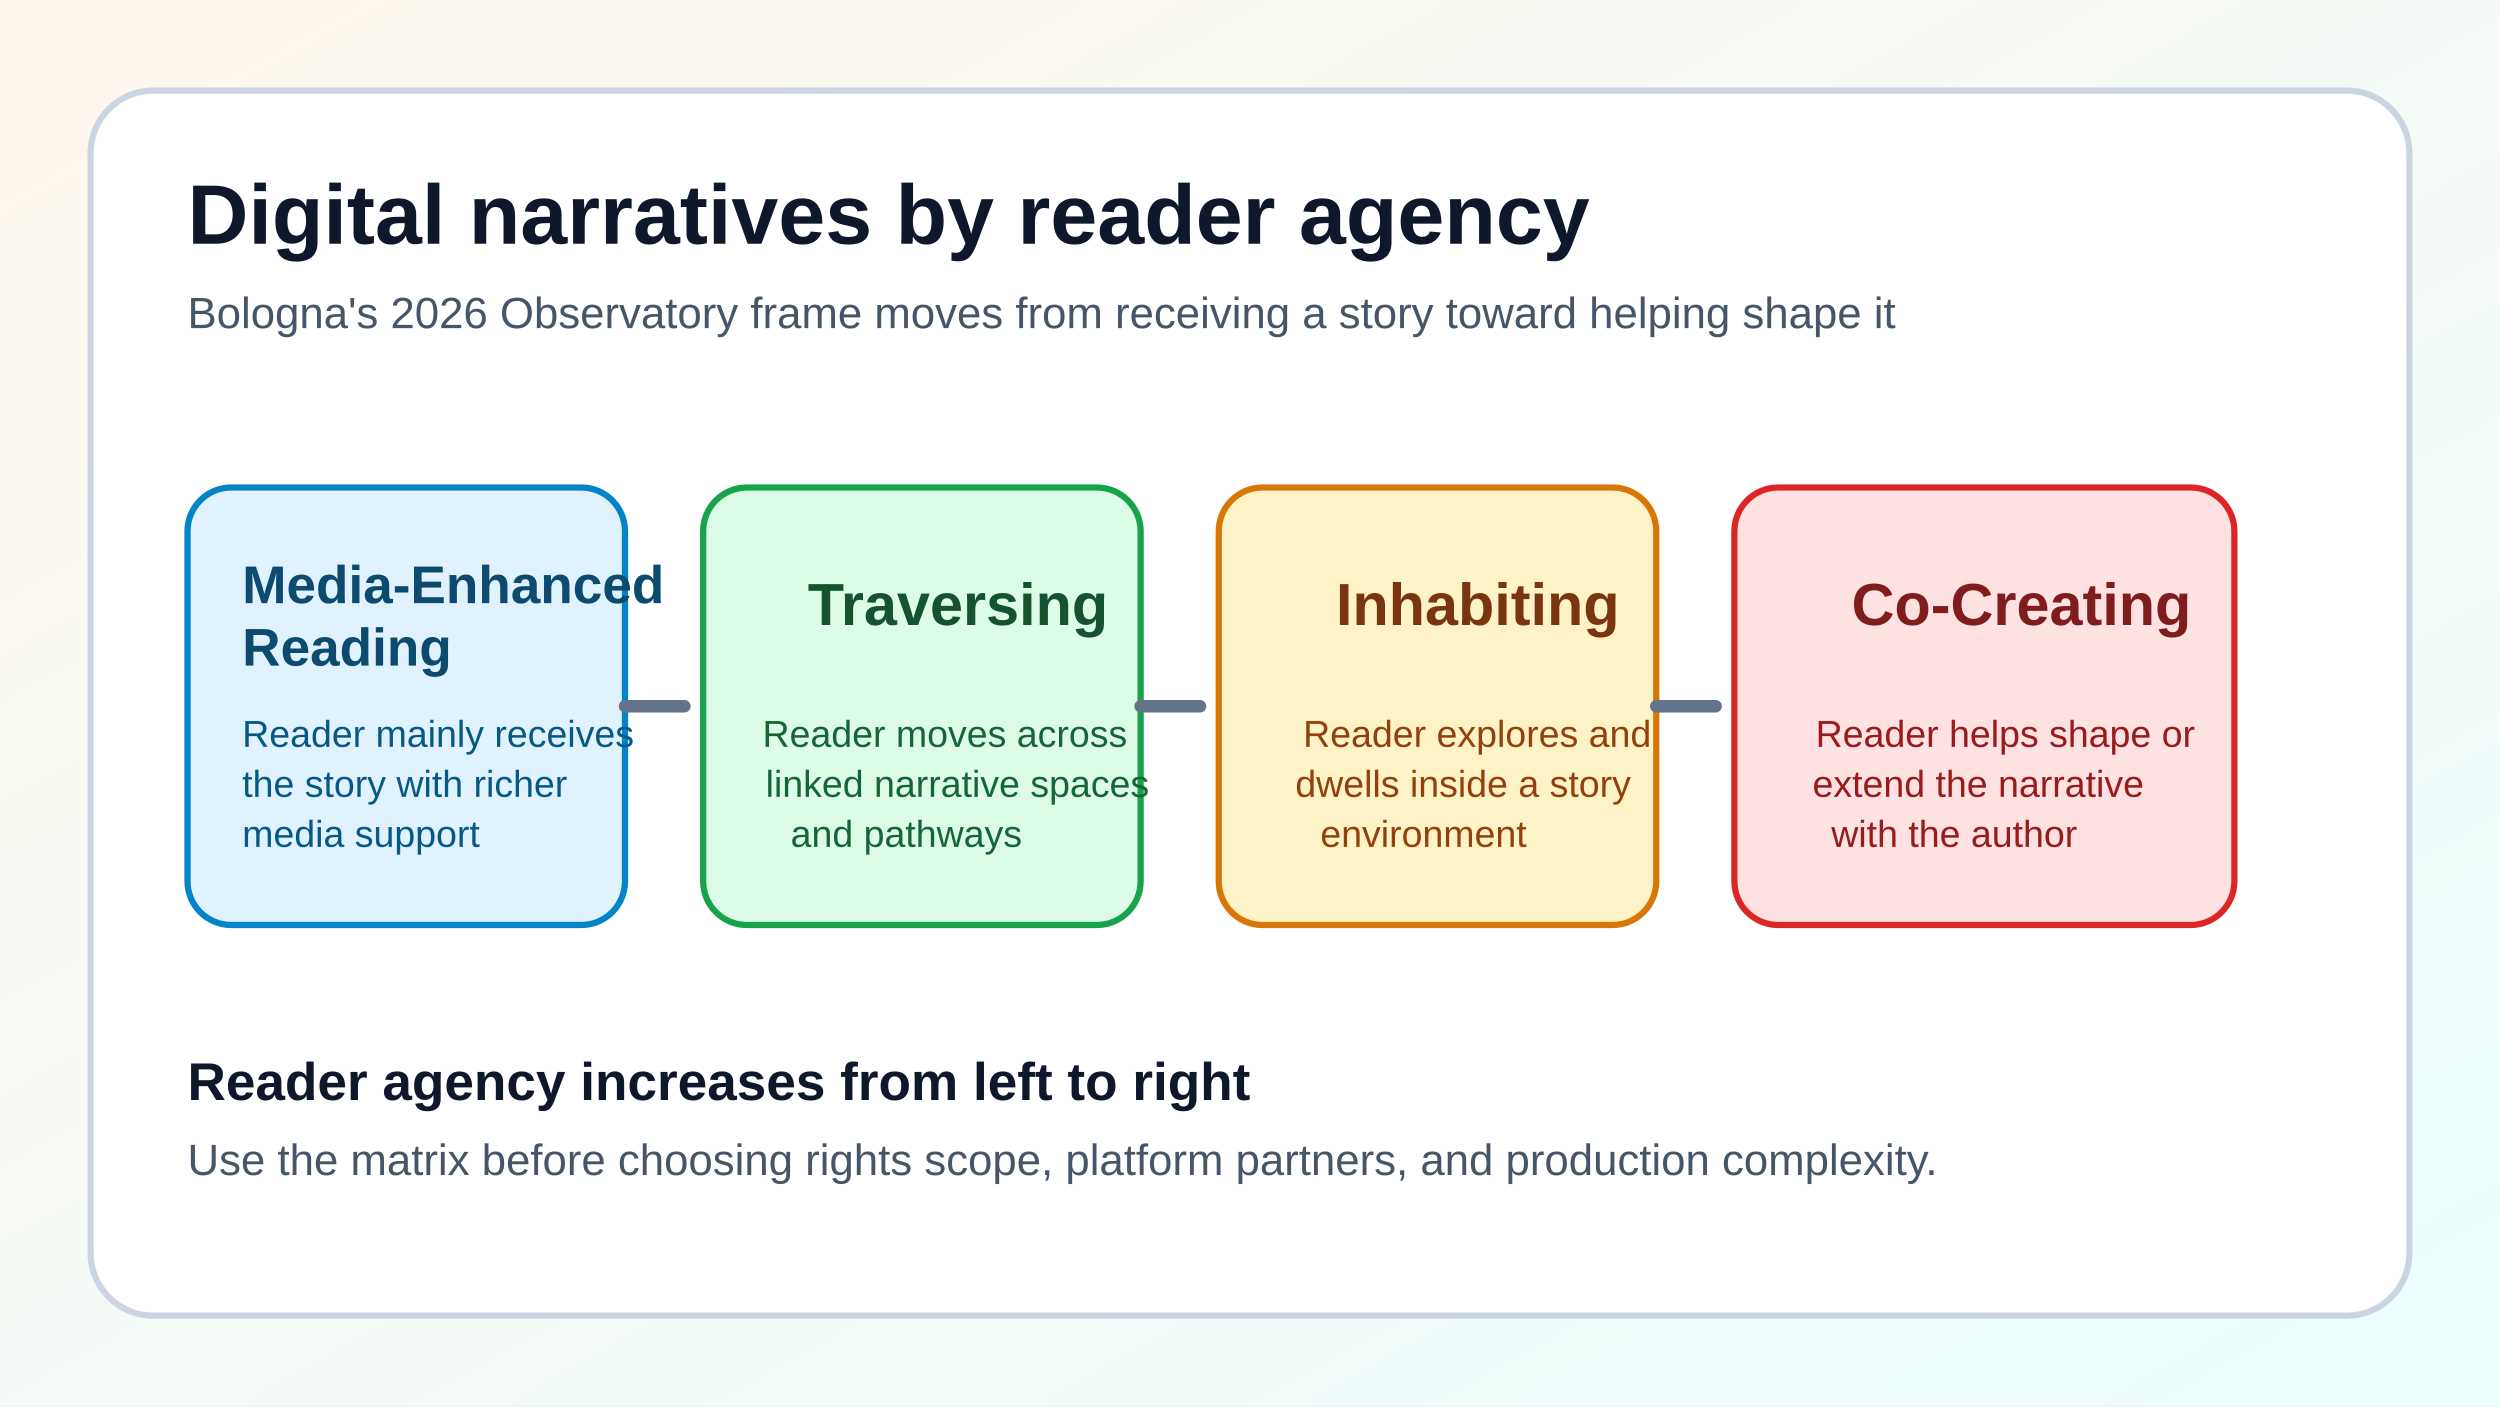
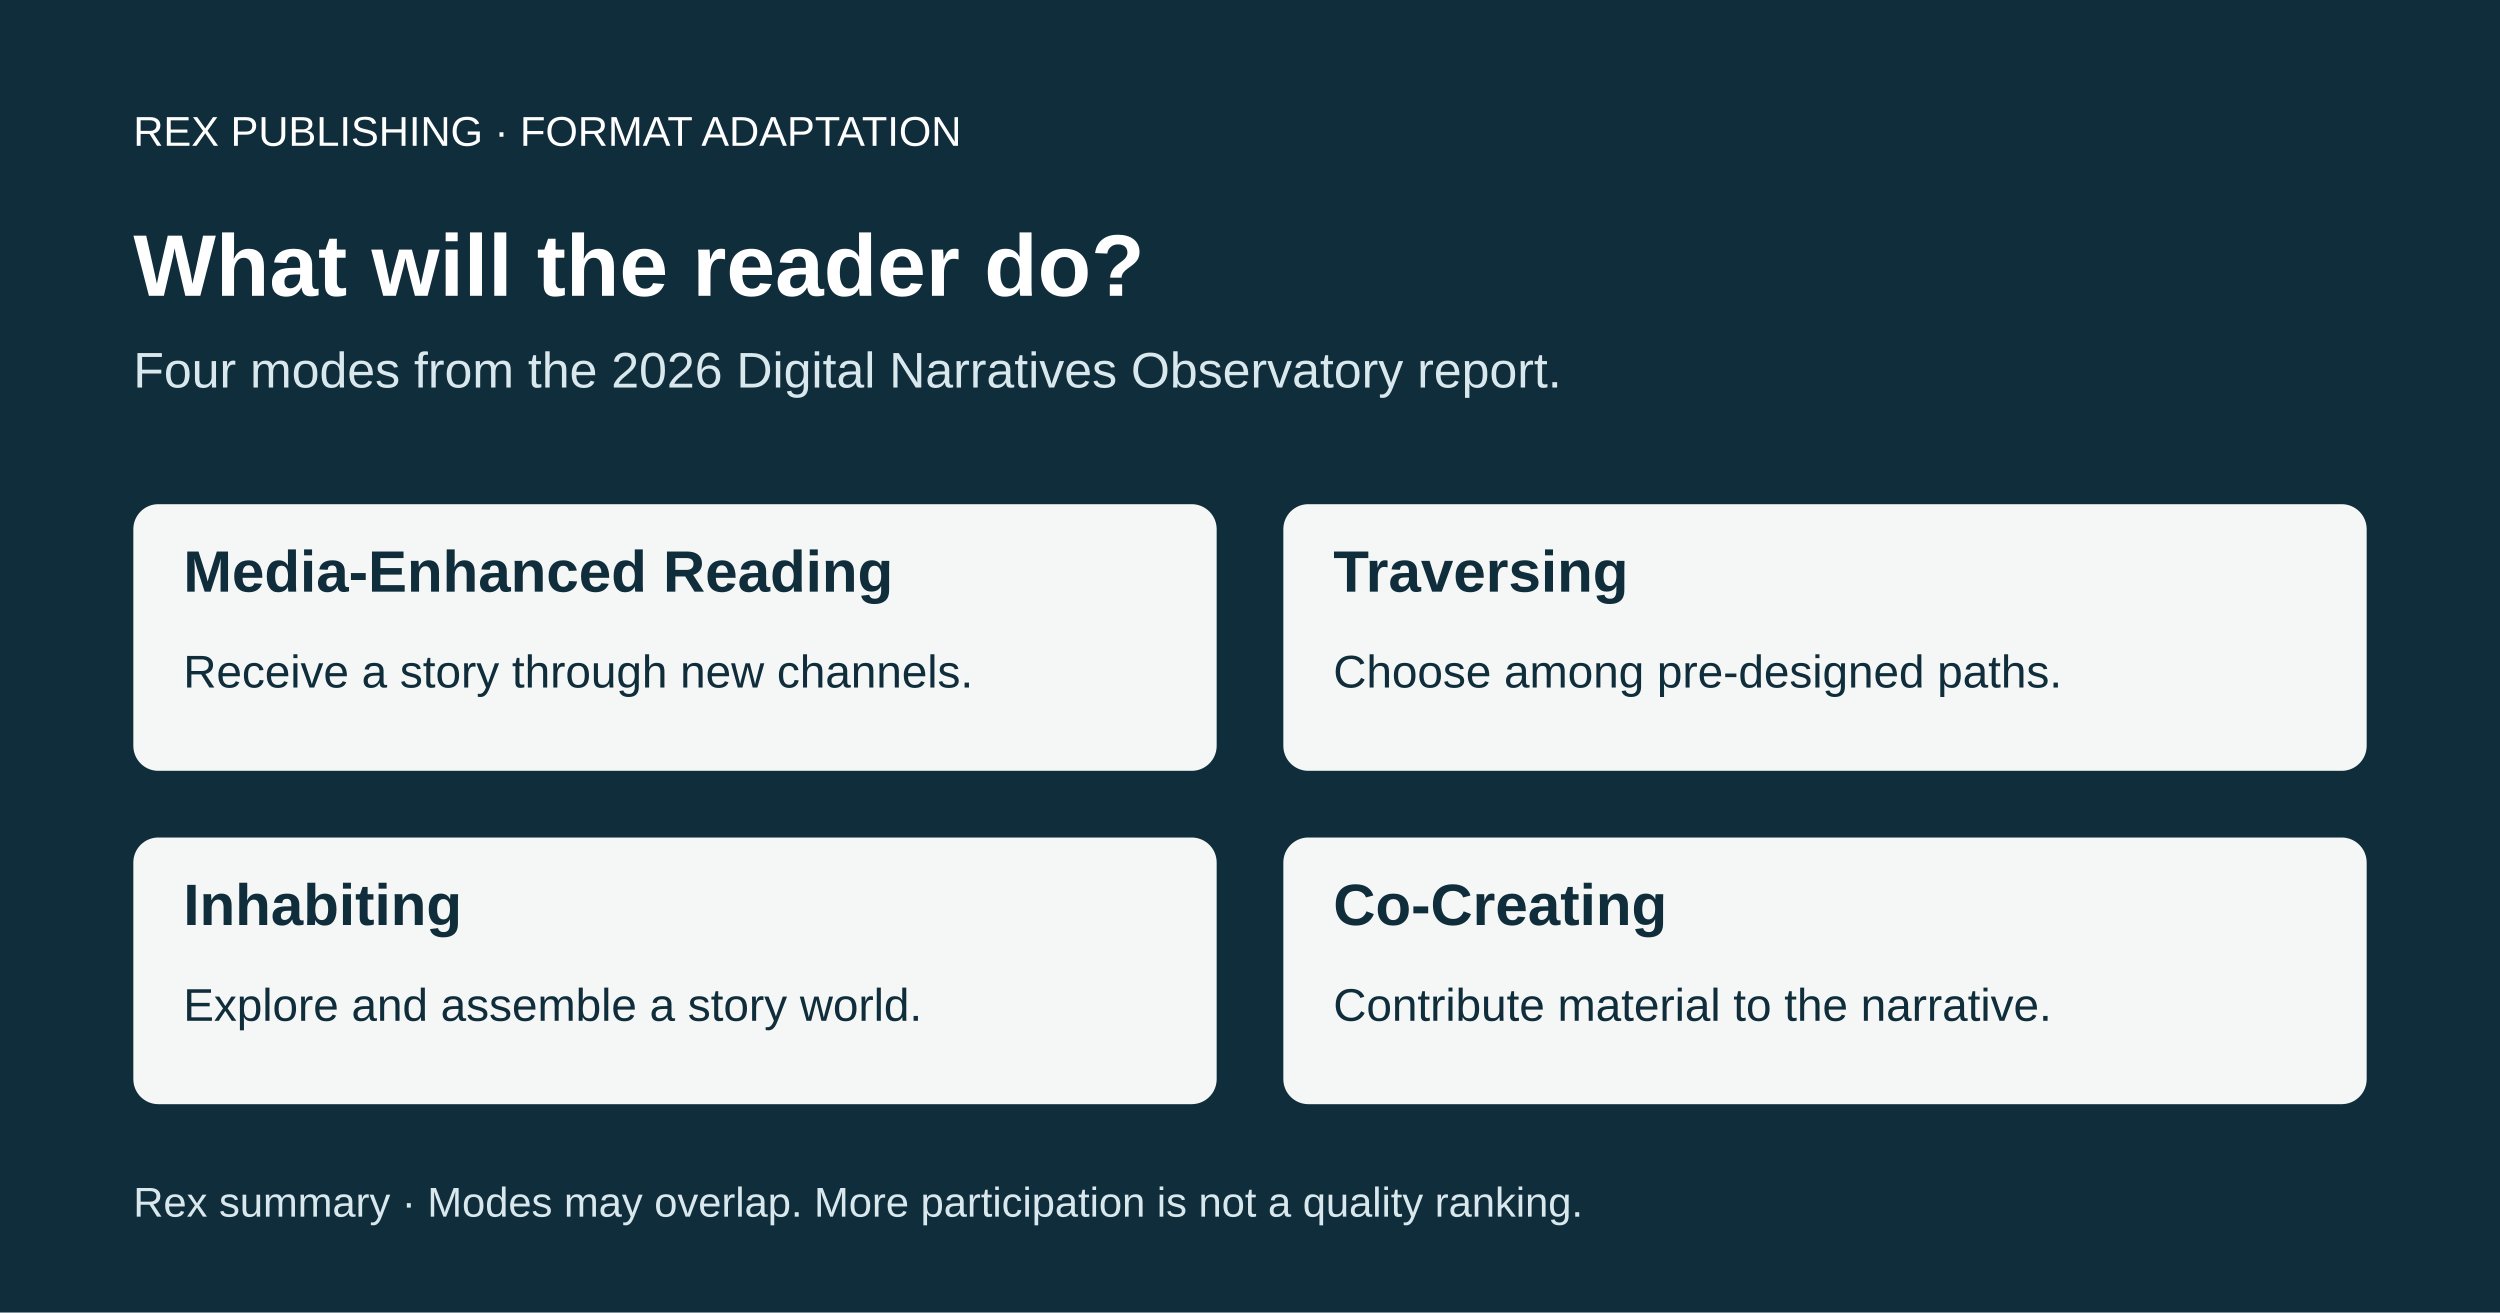
- <svg xmlns="http://www.w3.org/2000/svg" width="1600" height="900" viewBox="0 0 1600 900" role="img" aria-labelledby="title desc">
-   <defs>
-     <linearGradient id="bg" x1="0" y1="0" x2="1" y2="1">
-       <stop offset="0%" stop-color="#fff7ed" />
-       <stop offset="100%" stop-color="#ecfeff" />
-     </linearGradient>
-   </defs>
-   <rect width="1600" height="900" fill="url(#bg)" />
-   <rect x="58" y="58" width="1484" height="784" rx="40" fill="#ffffff" stroke="#cbd5e1" stroke-width="4" />
-   <text x="120" y="156" fill="#0f172a" font-family="Arial, sans-serif" font-size="54" font-weight="700">
-     Digital narratives by reader agency
-   </text>
-   <text x="120" y="210" fill="#475569" font-family="Arial, sans-serif" font-size="28">
-     Bologna's 2026 Observatory frame moves from receiving a story toward helping shape it
-   </text>
+ <svg xmlns="http://www.w3.org/2000/svg" width="1200" height="630" viewBox="0 0 1200 630" role="img" aria-labelledby="title desc">
+   <rect width="1200" height="630" fill="#102d3b" />
  <g font-family="Arial, sans-serif">
-     <rect x="120" y="312" width="280" height="280" rx="28" fill="#e0f2fe" stroke="#0284c7" stroke-width="4" />
-     <text x="155" y="386" fill="#0c4a6e" font-size="34" font-weight="700">Media-Enhanced</text>
-     <text x="155" y="426" fill="#0c4a6e" font-size="34" font-weight="700">Reading</text>
-     <text x="155" y="478" fill="#075985" font-size="24">Reader mainly receives</text>
-     <text x="155" y="510" fill="#075985" font-size="24">the story with richer</text>
-     <text x="155" y="542" fill="#075985" font-size="24">media support</text>
-     <rect x="450" y="312" width="280" height="280" rx="28" fill="#dcfce7" stroke="#16a34a" stroke-width="4" />
-     <text x="517" y="400" fill="#14532d" font-size="38" font-weight="700">Traversing</text>
-     <text x="488" y="478" fill="#166534" font-size="24">Reader moves across</text>
-     <text x="490" y="510" fill="#166534" font-size="24">linked narrative spaces</text>
-     <text x="506" y="542" fill="#166534" font-size="24">and pathways</text>
-     <rect x="780" y="312" width="280" height="280" rx="28" fill="#fef3c7" stroke="#d97706" stroke-width="4" />
-     <text x="855" y="400" fill="#78350f" font-size="38" font-weight="700">Inhabiting</text>
-     <text x="834" y="478" fill="#92400e" font-size="24">Reader explores and</text>
-     <text x="829" y="510" fill="#92400e" font-size="24">dwells inside a story</text>
-     <text x="845" y="542" fill="#92400e" font-size="24">environment</text>
-     <rect x="1110" y="312" width="320" height="280" rx="28" fill="#fee2e2" stroke="#dc2626" stroke-width="4" />
-     <text x="1185" y="400" fill="#7f1d1d" font-size="38" font-weight="700">Co-Creating</text>
-     <text x="1162" y="478" fill="#991b1b" font-size="24">Reader helps shape or</text>
-     <text x="1160" y="510" fill="#991b1b" font-size="24">extend the narrative</text>
-     <text x="1172" y="542" fill="#991b1b" font-size="24">with the author</text>
-   </g>
-   <g stroke="#64748b" stroke-width="8" fill="none" stroke-linecap="round">
-     <path d="M400 452 H438" />
-     <path d="M730 452 H768" />
-     <path d="M1060 452 H1098" />
-   </g>
-   <g font-family="Arial, sans-serif">
-     <text x="120" y="704" fill="#0f172a" font-size="34" font-weight="700">Reader agency increases from left to right</text>
-     <text x="120" y="752" fill="#475569" font-size="28">Use the matrix before choosing rights scope, platform partners, and production complexity.</text>
+     <text x="64" y="70" fill="white" font-size="20">REX PUBLISHING · FORMAT ADAPTATION</text>
+     <text x="64" y="142" fill="white" font-size="42" font-weight="700">What will the reader do?</text>
+     <text x="64" y="186" fill="#d9e8ed" font-size="24">Four modes from the 2026 Digital Narratives Observatory report.</text>
+     <g fill="#f4f7f5">
+       <rect x="64" y="242" width="520" height="128" rx="12" />
+       <rect x="616" y="242" width="520" height="128" rx="12" />
+       <rect x="64" y="402" width="520" height="128" rx="12" />
+       <rect x="616" y="402" width="520" height="128" rx="12" />
+     </g>
+     <g fill="#102d3b">
+       <text x="88" y="284" font-size="28" font-weight="700">Media-Enhanced Reading</text>
+       <text x="88" y="330" font-size="22">Receive a story through new channels.</text>
+       <text x="640" y="284" font-size="28" font-weight="700">Traversing</text>
+       <text x="640" y="330" font-size="22">Choose among pre-designed paths.</text>
+       <text x="88" y="444" font-size="28" font-weight="700">Inhabiting</text>
+       <text x="88" y="490" font-size="22">Explore and assemble a story world.</text>
+       <text x="640" y="444" font-size="28" font-weight="700">Co-Creating</text>
+       <text x="640" y="490" font-size="22">Contribute material to the narrative.</text>
+     </g>
+     <text x="64" y="584" fill="#d9e8ed" font-size="20">Rex summary · Modes may overlap. More participation is not a quality ranking.</text>
  </g>
</svg>
